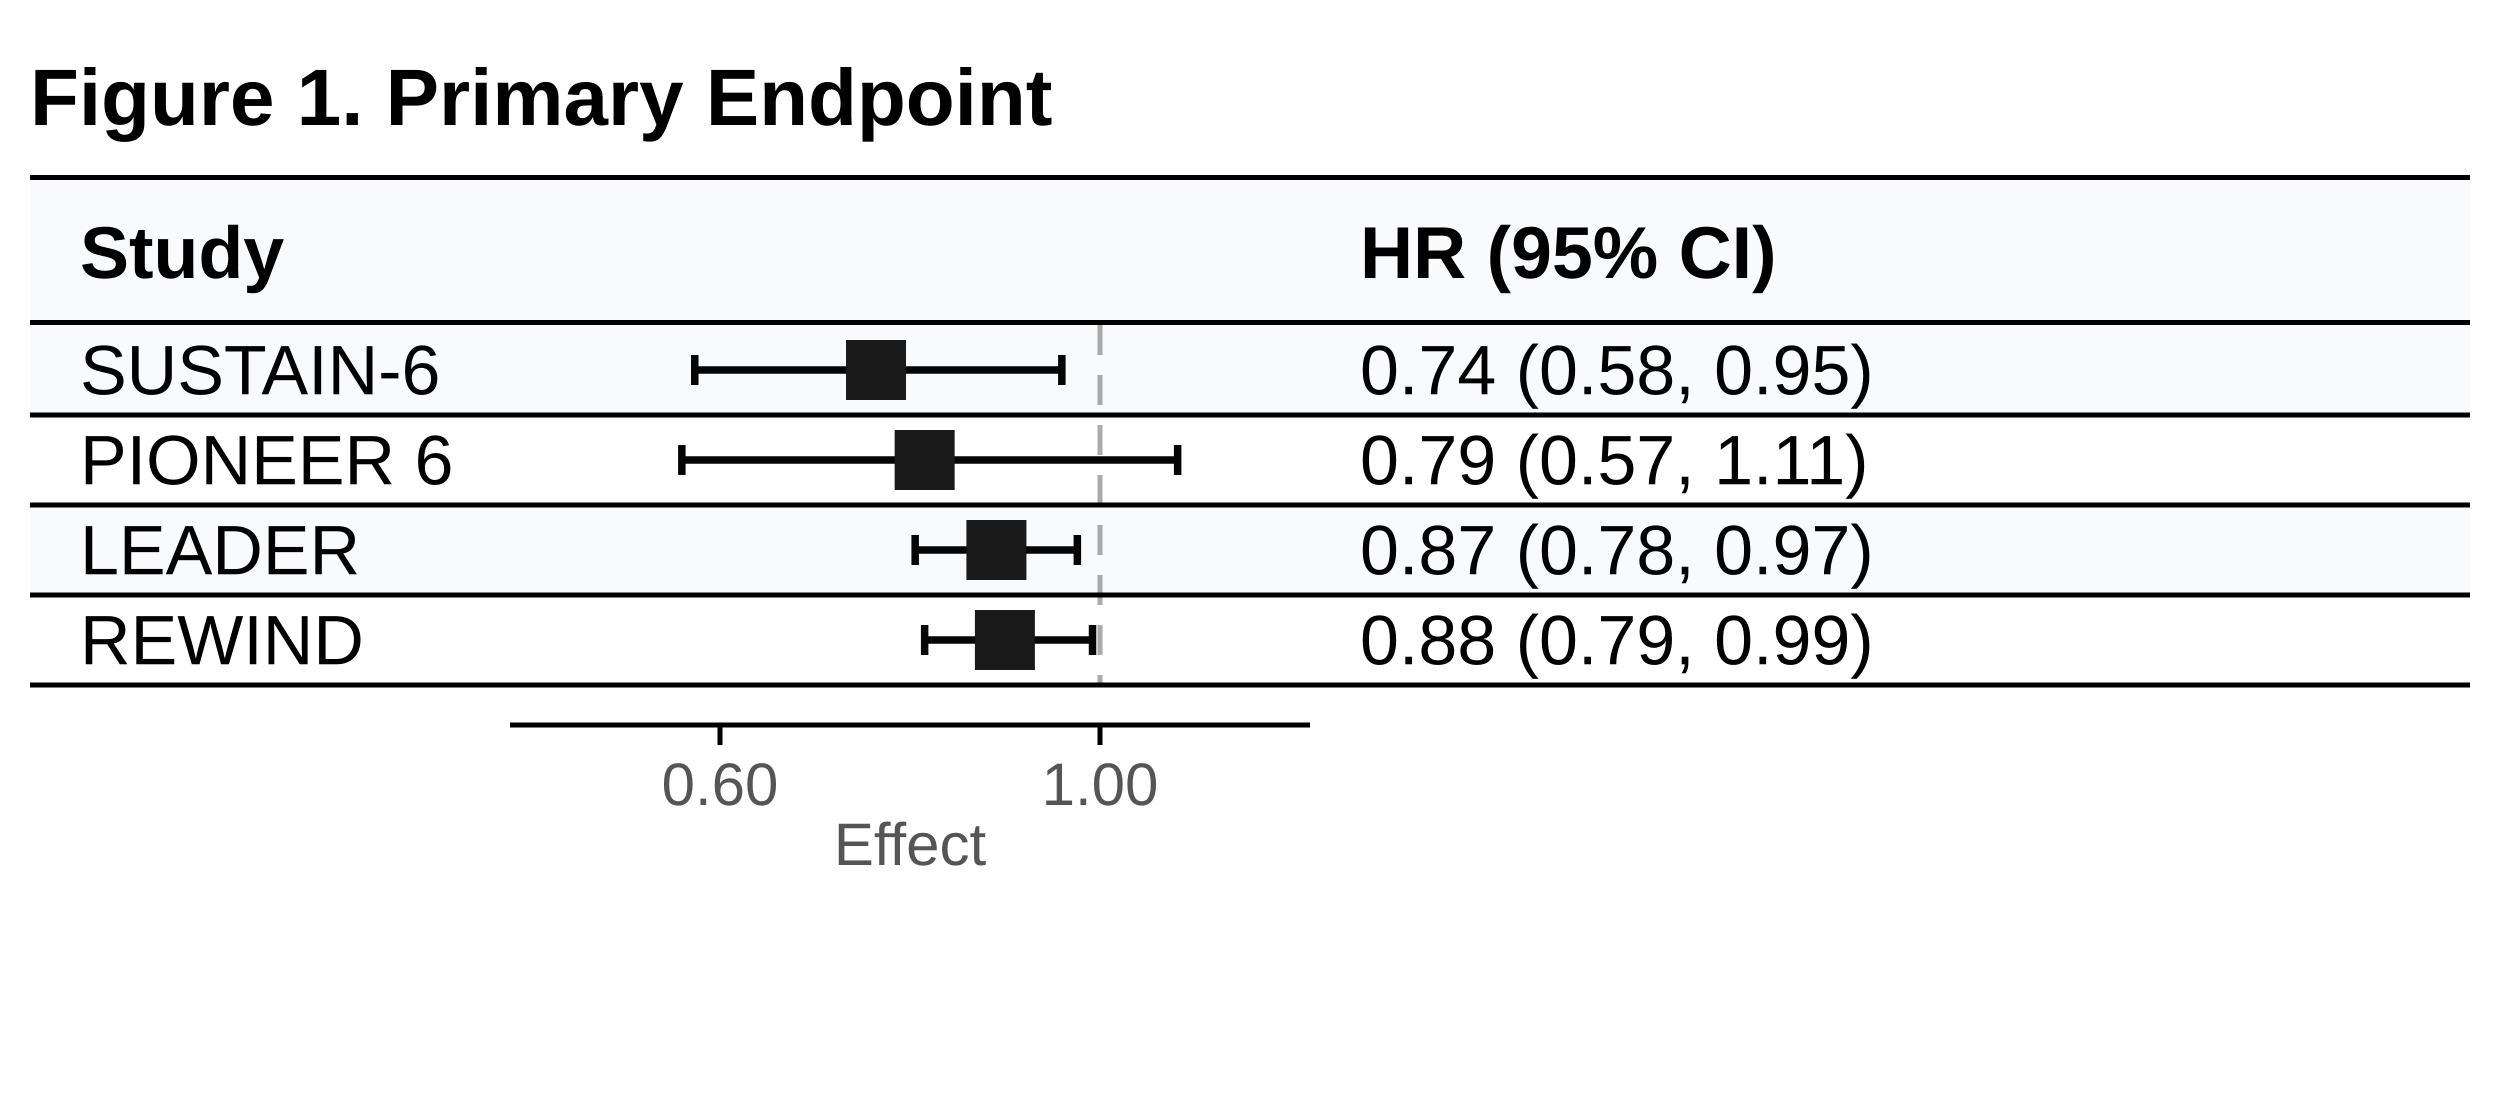
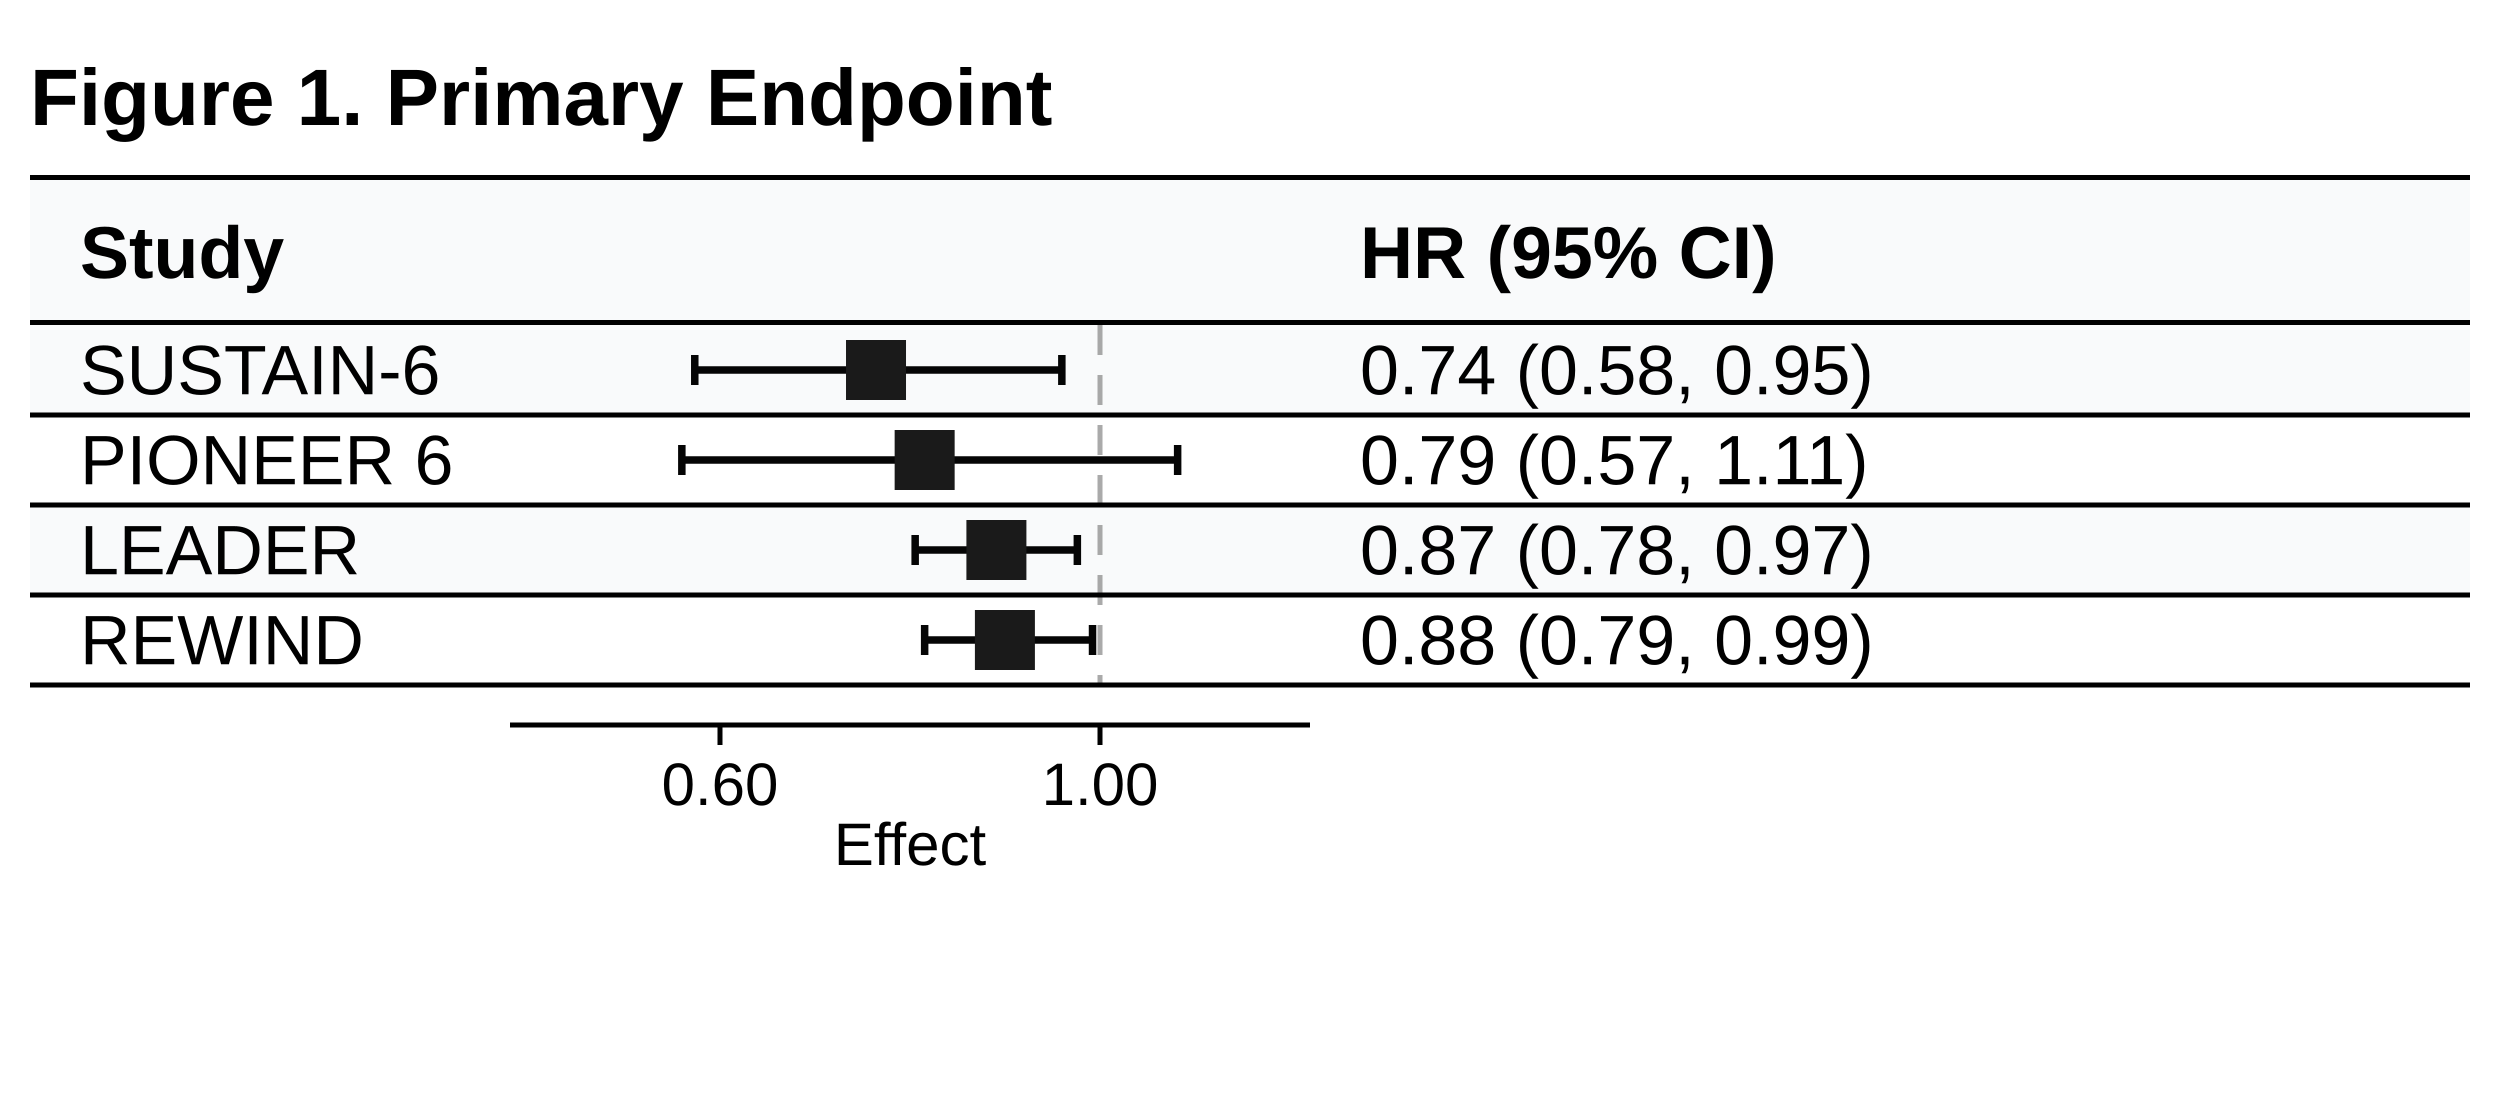
<svg xmlns="http://www.w3.org/2000/svg" width="500" height="219" viewBox="0 0 500 219">
  <style>
  text {
    font-variant-numeric: tabular-nums;
  }
  /* Use dominant-baseline for cell text to match CSS flex centering */
  .cell-text { dominant-baseline: central; }
</style>
  <rect width="100%" height="100%" fill="#FFFFFF" />
  <text x="6" y="25" font-family="Arial, Helvetica, sans-serif" font-size="16px" font-weight="600" fill="#000000">Figure 1. Primary Endpoint</text>
  <line x1="6" x2="494" y1="36" y2="36" stroke="#000000" stroke-width="2" />
  <rect x="6" y="36" width="488" height="29" fill="#F9FAFB" />
  <text class="cell-text" x="16" y="50.5" font-family="Arial, Helvetica, sans-serif" font-size="14.7px" font-weight="600" fill="#000000">Study</text>
  <text class="cell-text" x="272" y="50.5" font-family="Arial, Helvetica, sans-serif" font-size="14.7px" font-weight="600" text-anchor="start" fill="#000000">HR (95% CI)</text>
  <line x1="6" x2="494" y1="65" y2="65" stroke="#000000" stroke-width="2" />
  <rect x="6" y="65" width="488" height="18" fill="#F9FAFB" />
  <rect x="6" y="101" width="488" height="18" fill="#F9FAFB" />
  <line x1="220.001" x2="220.001" y1="65" y2="137" stroke="#717171" stroke-width="1" stroke-opacity="0.6" stroke-dasharray="6,4" />
  <g class="interval effect-0">
    <line x1="138.955" x2="212.369" y1="74" y2="74" stroke="#050505" stroke-width="1.5" />
    <line x1="138.955" x2="138.955" y1="71" y2="77" stroke="#050505" stroke-width="1.5" />
    <line x1="212.369" x2="212.369" y1="71" y2="77" stroke="#050505" stroke-width="1.5" />
    <rect x="169.202" y="68" width="12" height="12" fill="#1A1A1A" />
  </g>
  <g class="interval effect-0">
    <line x1="136.368" x2="235.528" y1="92" y2="92" stroke="#050505" stroke-width="1.5" />
    <line x1="136.368" x2="136.368" y1="89" y2="95" stroke="#050505" stroke-width="1.5" />
    <line x1="235.528" x2="235.528" y1="89" y2="95" stroke="#050505" stroke-width="1.5" />
    <rect x="178.93" y="86" width="12" height="12" fill="#1A1A1A" />
  </g>
  <g class="interval effect-0">
    <line x1="183.034" x2="215.469" y1="110" y2="110" stroke="#050505" stroke-width="1.5" />
    <line x1="183.034" x2="183.034" y1="107" y2="113" stroke="#050505" stroke-width="1.5" />
    <line x1="215.469" x2="215.469" y1="107" y2="113" stroke="#050505" stroke-width="1.5" />
    <rect x="193.281" y="104" width="12" height="12" fill="#1A1A1A" />
  </g>
  <g class="interval effect-0">
    <line x1="184.93" x2="218.505" y1="128" y2="128" stroke="#050505" stroke-width="1.5" />
    <line x1="184.93" x2="184.93" y1="125" y2="131" stroke="#050505" stroke-width="1.5" />
    <line x1="218.505" x2="218.505" y1="125" y2="131" stroke="#050505" stroke-width="1.5" />
    <rect x="194.981" y="122" width="12" height="12" fill="#1A1A1A" />
  </g>
  <g transform="translate(0, 145)">
    <line x1="102" x2="262" y1="0" y2="0" stroke="#000000" stroke-width="1" />
    <line x1="143.999" x2="143.999" y1="0" y2="4" stroke="#000000" stroke-width="1" />
-     <text x="143.999" y="16" text-anchor="middle" font-family="Arial, Helvetica, sans-serif" font-size="12px" font-weight="400" fill="#555555">0.60</text>
+     <text x="143.999" y="16" text-anchor="middle" font-family="Arial, Helvetica, sans-serif" font-size="12px" font-weight="400" fill="#000000">0.60</text>
    <line x1="220.001" x2="220.001" y1="0" y2="4" stroke="#000000" stroke-width="1" />
-     <text x="220.001" y="16" text-anchor="middle" font-family="Arial, Helvetica, sans-serif" font-size="12px" font-weight="400" fill="#555555">1.00</text>
-     <text x="182" y="28" text-anchor="middle" font-family="Arial, Helvetica, sans-serif" font-size="12px" font-weight="500" fill="#555555">Effect</text>
+     <text x="220.001" y="16" text-anchor="middle" font-family="Arial, Helvetica, sans-serif" font-size="12px" font-weight="400" fill="#000000">1.00</text>
+     <text x="182" y="28" text-anchor="middle" font-family="Arial, Helvetica, sans-serif" font-size="12px" font-weight="500" fill="#000000">Effect</text>
  </g>
  <text class="cell-text" x="16" y="74" font-family="Arial, Helvetica, sans-serif" font-size="14px" font-weight="400" font-style="normal" fill="#000000">SUSTAIN-6</text>
  <text class="cell-text" x="272" y="74" font-family="Arial, Helvetica, sans-serif" font-size="14px" font-weight="400" font-style="normal" text-anchor="start" fill="#000000">0.74 (0.58, 0.95)</text>
  <line x1="6" x2="494" y1="83" y2="83" stroke="#000000" stroke-width="1" />
  <text class="cell-text" x="16" y="92" font-family="Arial, Helvetica, sans-serif" font-size="14px" font-weight="400" font-style="normal" fill="#000000">PIONEER 6</text>
  <text class="cell-text" x="272" y="92" font-family="Arial, Helvetica, sans-serif" font-size="14px" font-weight="400" font-style="normal" text-anchor="start" fill="#000000">0.79 (0.57, 1.11)</text>
  <line x1="6" x2="494" y1="101" y2="101" stroke="#000000" stroke-width="1" />
  <text class="cell-text" x="16" y="110" font-family="Arial, Helvetica, sans-serif" font-size="14px" font-weight="400" font-style="normal" fill="#000000">LEADER</text>
  <text class="cell-text" x="272" y="110" font-family="Arial, Helvetica, sans-serif" font-size="14px" font-weight="400" font-style="normal" text-anchor="start" fill="#000000">0.87 (0.78, 0.97)</text>
  <line x1="6" x2="494" y1="119" y2="119" stroke="#000000" stroke-width="1" />
  <text class="cell-text" x="16" y="128" font-family="Arial, Helvetica, sans-serif" font-size="14px" font-weight="400" font-style="normal" fill="#000000">REWIND</text>
  <text class="cell-text" x="272" y="128" font-family="Arial, Helvetica, sans-serif" font-size="14px" font-weight="400" font-style="normal" text-anchor="start" fill="#000000">0.88 (0.79, 0.99)</text>
  <line x1="6" x2="494" y1="137" y2="137" stroke="#000000" stroke-width="1" />
</svg>
